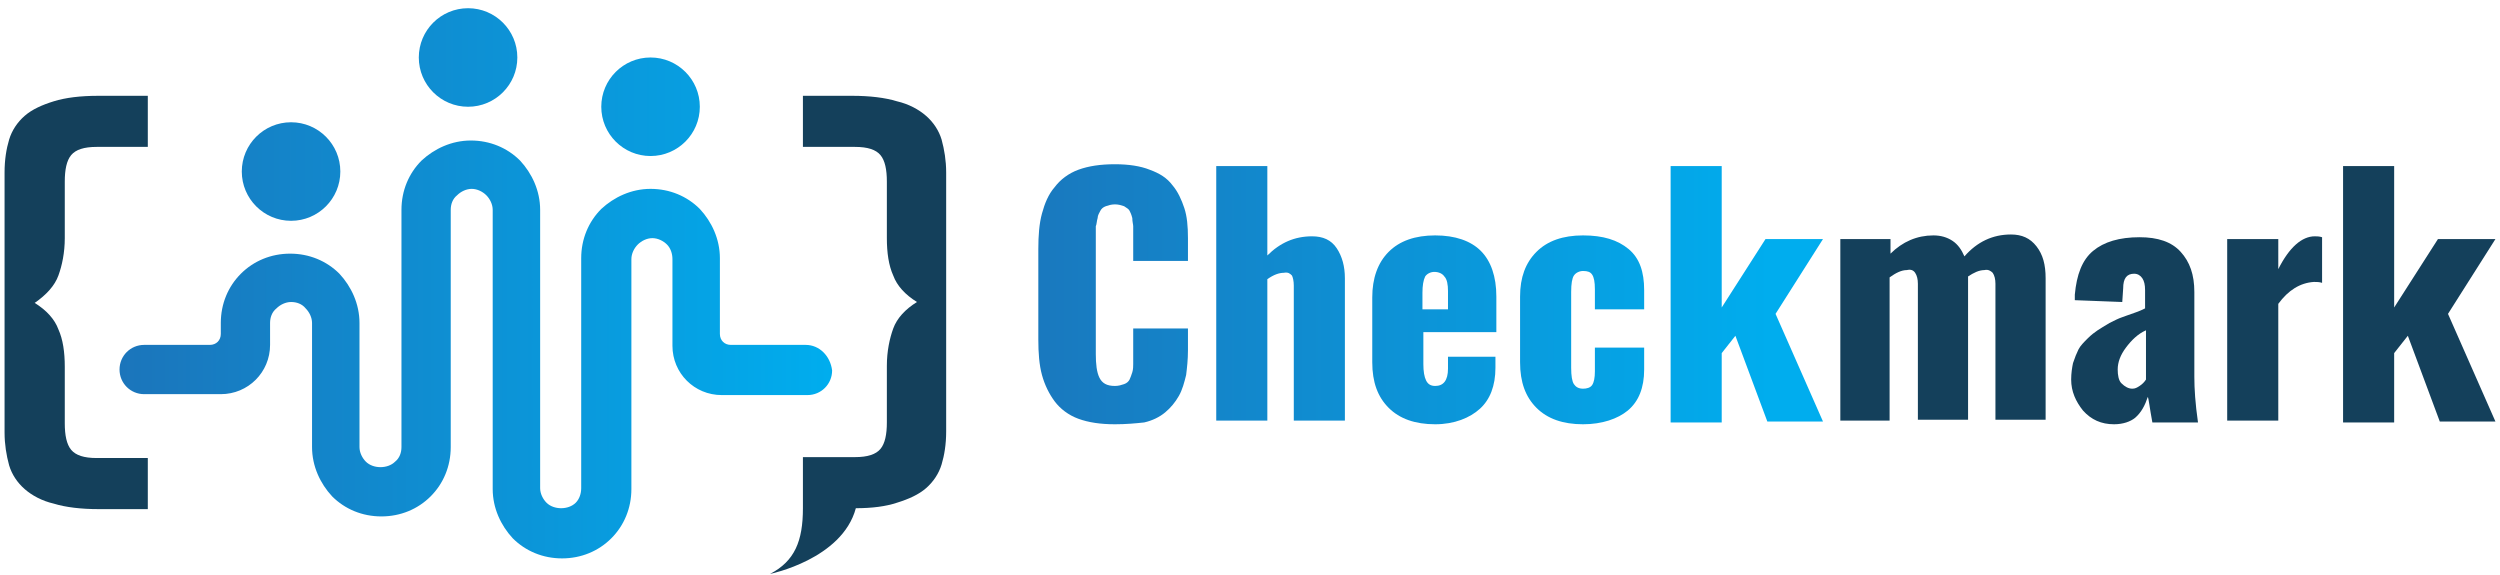
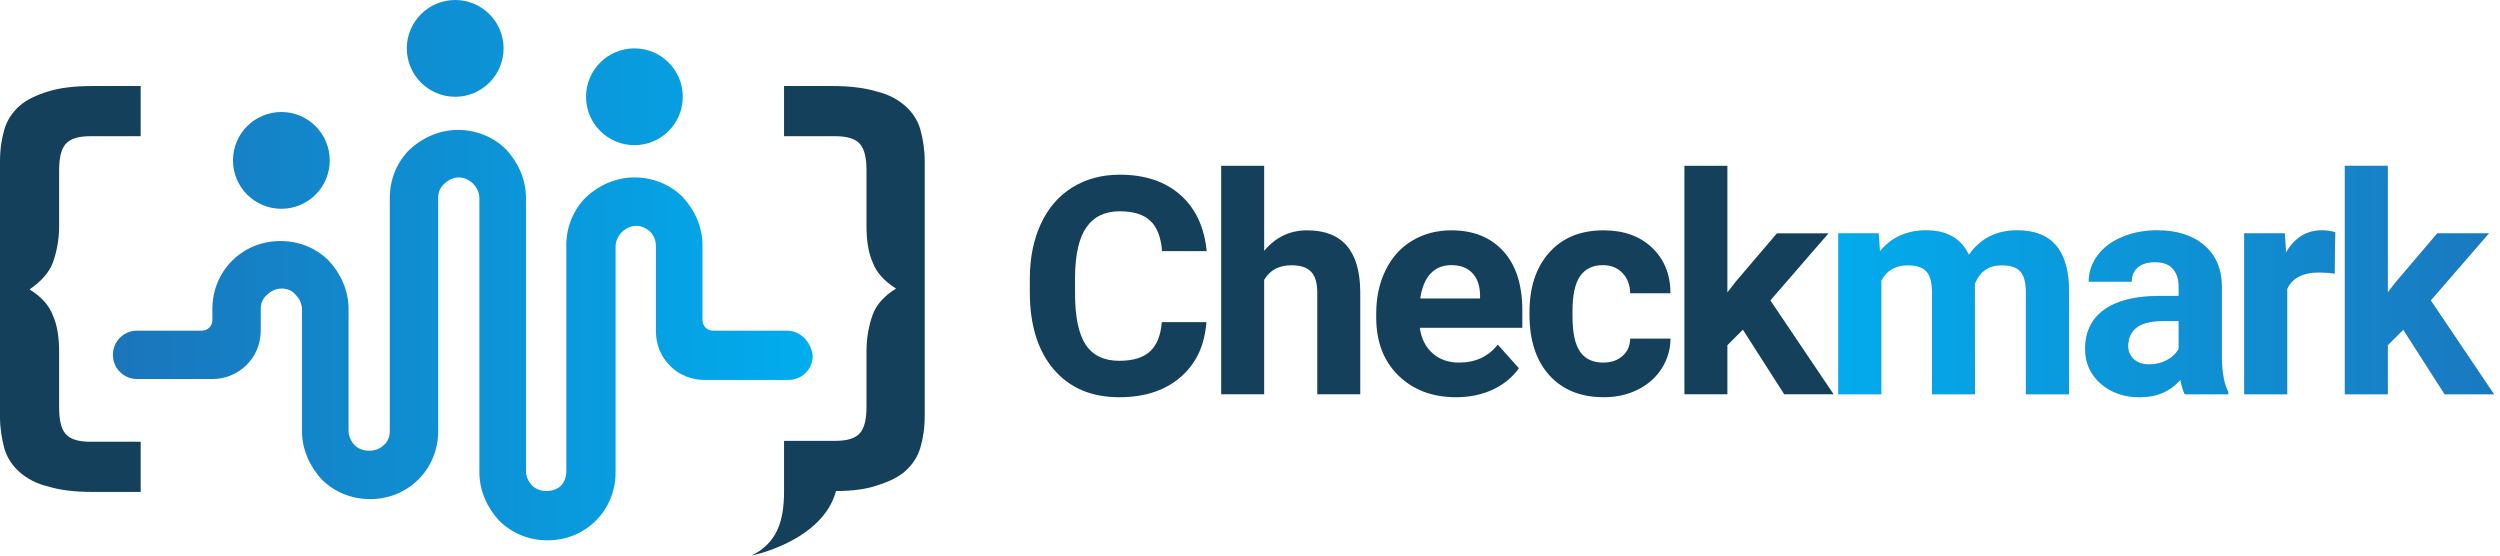
- <svg xmlns="http://www.w3.org/2000/svg" width="274" height="63" viewBox="0 0 274 63" fill="none">
-   <path d="M122.2 46.5C120.6 46.5 119.3 46.3 118.2 45.9C117.1 45.5 116.2 44.8 115.6 44C115 43.2 114.5 42.2 114.2 41.1C113.9 40 113.8 38.7 113.8 37.2V27.3C113.8 25.8 113.9 24.5 114.2 23.4C114.5 22.3 114.9 21.3 115.6 20.5C116.2 19.7 117.1 19 118.2 18.6C119.3 18.2 120.6 18 122.2 18C123.7 18 125 18.2 126 18.6C127.1 19 127.9 19.5 128.5 20.3C129.1 21 129.5 21.9 129.8 22.8C130.1 23.7 130.2 24.8 130.2 26.1V28.6H124.2V25.8C124.2 25.4 124.2 25 124.2 24.8C124.2 24.6 124.1 24.3 124.1 23.9C124 23.5 123.9 23.3 123.8 23.1C123.7 22.9 123.5 22.8 123.2 22.6C122.9 22.5 122.6 22.4 122.2 22.4C121.8 22.4 121.5 22.5 121.2 22.6C120.9 22.7 120.7 22.9 120.6 23.1C120.5 23.3 120.3 23.6 120.3 23.9C120.2 24.2 120.2 24.6 120.1 24.8C120.1 25.1 120.1 25.4 120.1 25.8V38.8C120.1 39.9 120.2 40.8 120.5 41.4C120.8 42 121.3 42.3 122.2 42.3C122.6 42.3 122.9 42.2 123.2 42.1C123.5 42 123.7 41.8 123.8 41.6C123.9 41.4 124 41.1 124.1 40.8C124.2 40.5 124.2 40.1 124.2 39.9C124.2 39.6 124.2 39.3 124.2 38.9V36H130.2V38.4C130.2 39.4 130.1 40.3 130 41.1C129.8 41.9 129.6 42.7 129.2 43.4C128.8 44.1 128.3 44.7 127.7 45.2C127.1 45.7 126.3 46.1 125.4 46.3C124.5 46.4 123.4 46.5 122.2 46.5Z" fill="url(#paint0_linear)" />
-   <path d="M133.3 46.1V18.2H138.9V28C140.3 26.6 141.9 25.9 143.8 25.9C145 25.9 145.9 26.3 146.5 27.2C147.1 28.1 147.4 29.2 147.4 30.5V46.1H141.8V31.3C141.8 30.8 141.7 30.4 141.6 30.2C141.4 30 141.2 29.8 140.7 29.9C140.2 29.9 139.6 30.1 138.9 30.6V46.1H133.3Z" fill="url(#paint1_linear)" />
-   <path d="M157.3 46.5C155.1 46.5 153.4 45.9 152.2 44.7C151 43.5 150.4 41.9 150.4 39.7V32.6C150.4 30.5 151 28.8 152.2 27.6C153.4 26.4 155.1 25.8 157.3 25.8C159.5 25.8 161.2 26.4 162.3 27.5C163.4 28.6 164 30.3 164 32.5V36.4H156V39.9C156 40.7 156.1 41.3 156.3 41.7C156.5 42.1 156.8 42.3 157.3 42.3C158.2 42.3 158.7 41.7 158.7 40.4V39.1H163.9V40.3C163.9 42.3 163.3 43.8 162.2 44.8C161.1 45.8 159.4 46.5 157.3 46.5ZM156 33.9H158.7V31.9C158.7 31.2 158.6 30.6 158.3 30.3C158.1 30 157.7 29.8 157.2 29.8C156.8 29.8 156.4 30 156.2 30.3C156 30.7 155.9 31.3 155.9 32.1V33.9H156Z" fill="url(#paint2_linear)" />
-   <path d="M173.5 46.5C171.3 46.5 169.6 45.9 168.4 44.7C167.2 43.5 166.6 41.9 166.6 39.7V32.5C166.6 30.4 167.2 28.8 168.4 27.6C169.6 26.4 171.3 25.8 173.5 25.8C175.7 25.8 177.3 26.3 178.5 27.3C179.7 28.3 180.2 29.8 180.2 31.8V33.9H174.8V31.7C174.8 30.9 174.7 30.4 174.5 30.1C174.3 29.8 174 29.7 173.5 29.7C173.1 29.7 172.7 29.9 172.5 30.2C172.3 30.5 172.2 31.1 172.2 32V40.3C172.2 41.2 172.3 41.8 172.5 42.1C172.7 42.4 173 42.6 173.5 42.6C173.9 42.6 174.3 42.5 174.5 42.2C174.7 41.9 174.8 41.4 174.8 40.7V38.1H180.2V40.5C180.2 42.5 179.6 44 178.4 45C177.3 45.9 175.6 46.5 173.5 46.5Z" fill="url(#paint3_linear)" />
-   <path d="M183.1 46.1V18.2H188.7V33.7L193.5 26.2H199.8L194.6 34.4L199.8 46.2H193.7L190.2 36.8L188.7 38.7V46.3H183.1V46.1Z" fill="url(#paint4_linear)" />
-   <path d="M201.7 46.1V26.2H207.2V27.8C208.5 26.5 210.1 25.8 211.9 25.8C212.7 25.8 213.4 26 214 26.4C214.6 26.8 215 27.4 215.3 28.1C216.7 26.5 218.4 25.7 220.4 25.7C221.6 25.7 222.5 26.1 223.2 27C223.9 27.9 224.2 29 224.2 30.5V46H218.7V31.1C218.7 30.6 218.6 30.2 218.4 29.9C218.2 29.7 217.9 29.5 217.5 29.6C216.9 29.6 216.3 29.9 215.7 30.3V30.5V46H210.2V31.1C210.2 30.6 210.1 30.2 209.9 29.9C209.7 29.6 209.4 29.5 209 29.6C208.4 29.6 207.8 29.9 207.1 30.4V46.1H201.7V46.1Z" fill="#14405B" />
-   <path d="M231.7 46.5C230.3 46.5 229.2 46 228.3 45C227.5 44 227 42.9 227 41.6C227 40.9 227.1 40.3 227.2 39.8C227.4 39.2 227.6 38.7 227.8 38.3C228 37.9 228.4 37.5 228.8 37.1C229.2 36.7 229.6 36.4 229.9 36.2C230.2 36 230.7 35.7 231.2 35.4C231.8 35.1 232.2 34.9 232.5 34.8C232.8 34.7 233.3 34.5 233.9 34.3C234.5 34.1 234.9 33.9 235.1 33.8V31.8C235.1 31.2 235 30.8 234.8 30.5C234.6 30.2 234.3 30 233.9 30C233.1 30 232.7 30.5 232.7 31.6L232.6 33.1L227.4 32.9C227.4 32.9 227.4 32.8 227.4 32.6C227.4 32.4 227.4 32.3 227.4 32.3C227.6 30.1 228.2 28.5 229.4 27.5C230.6 26.5 232.3 26 234.5 26C236.5 26 238 26.5 239 27.6C240 28.7 240.5 30.1 240.5 32V41.3C240.5 42.6 240.6 44.2 240.9 46.3H235.9C235.6 44.7 235.5 43.7 235.4 43.5C235.1 44.4 234.7 45.2 234 45.8C233.5 46.2 232.7 46.5 231.7 46.5ZM233.7 42.6C234 42.6 234.2 42.5 234.5 42.3C234.8 42.1 235 41.9 235.2 41.6V36.2C234.3 36.6 233.6 37.3 233 38.1C232.4 38.9 232.1 39.7 232.1 40.5C232.1 41.1 232.2 41.7 232.5 42C232.9 42.4 233.3 42.6 233.7 42.6Z" fill="#14405B" />
-   <path d="M244.1 46.1V26.2H249.7V29.5C250.9 27.1 252.3 25.9 253.7 25.9C253.9 25.9 254.2 25.9 254.5 26V31C254.2 30.9 253.9 30.9 253.6 30.9C252.1 31 250.8 31.8 249.7 33.3V46.1H244.1V46.1Z" fill="#14405B" />
-   <path d="M256.8 46.1V18.2H262.4V33.7L267.2 26.2H273.5L268.3 34.4L273.5 46.2H267.4L263.9 36.8L262.4 38.7V46.3H256.8V46.1Z" fill="#14405B" />
-   <path d="M88.3 37.8H80.1C79.4 37.8 78.9 37.3 78.9 36.6V34V28.3C78.9 26.2 78 24.3 76.7 22.9C75.3 21.5 73.4 20.7 71.3 20.7C69.2 20.7 67.3 21.6 65.9 22.9C64.5 24.3 63.7 26.2 63.7 28.3V35.7V53.4V53.5C63.7 54.1 63.5 54.7 63.1 55.1C62.7 55.5 62.1 55.7 61.5 55.7C60.9 55.7 60.3 55.5 59.9 55.1C59.5 54.7 59.2 54.1 59.2 53.5V51.7V24.7V23C59.2 20.9 58.3 19 57 17.6C55.6 16.2 53.7 15.4 51.6 15.4C49.5 15.4 47.6 16.3 46.2 17.6C44.8 19 44 20.9 44 23V28.5V36.7V49C44 49.6 43.8 50.2 43.3 50.6C42.9 51 42.3 51.2 41.7 51.2C41.1 51.2 40.5 51 40.1 50.6C39.7 50.2 39.4 49.6 39.4 49V46.1V35.4C39.4 33.3 38.5 31.4 37.2 30C35.8 28.6 33.9 27.8 31.8 27.8C29.7 27.8 27.8 28.6 26.4 30C25 31.4 24.2 33.3 24.2 35.4V36.6C24.2 37.3 23.7 37.8 23 37.8H15.8C14.3 37.8 13.1 39 13.1 40.5C13.1 42 14.3 43.2 15.8 43.2H24.2C27.2 43.2 29.6 40.8 29.6 37.8V35.4C29.6 34.8 29.8 34.2 30.3 33.8C30.7 33.4 31.3 33.1 31.9 33.1C32.5 33.1 33.1 33.3 33.5 33.8C33.9 34.2 34.2 34.8 34.2 35.4V46.1V49C34.2 51.1 35.1 53 36.4 54.4C37.8 55.8 39.7 56.6 41.8 56.6C43.9 56.6 45.8 55.8 47.2 54.4C48.6 53 49.4 51.1 49.4 49V36.7V28.5V23C49.4 22.4 49.6 21.8 50.1 21.4C50.5 21 51.1 20.7 51.7 20.7C52.3 20.7 52.9 21 53.3 21.4C53.7 21.8 54 22.4 54 23V24.8V51.8V53.6C54 55.7 54.9 57.6 56.2 59C57.6 60.4 59.5 61.2 61.6 61.2C63.7 61.2 65.6 60.4 67 59C68.4 57.6 69.2 55.7 69.2 53.6V53.5V35.8V28.4C69.2 27.8 69.5 27.2 69.9 26.8C70.3 26.4 70.9 26.1 71.5 26.1C72.1 26.1 72.7 26.4 73.1 26.8C73.5 27.2 73.7 27.8 73.7 28.4V36.8V37.9C73.7 40.9 76.1 43.3 79.1 43.3H88.5C90 43.3 91.2 42.1 91.2 40.6C91 39 89.8 37.8 88.3 37.8Z" fill="url(#paint5_linear)" />
-   <path d="M71.3 17.1C74.282 17.1 76.7 14.682 76.7 11.7C76.7 8.718 74.282 6.3 71.3 6.3C68.318 6.3 65.9 8.718 65.9 11.7C65.9 14.682 68.318 17.1 71.3 17.1Z" fill="url(#paint6_linear)" />
-   <path d="M51.3 11.7C54.282 11.7 56.7 9.282 56.7 6.3C56.7 3.318 54.282 0.9 51.3 0.9C48.318 0.9 45.9 3.318 45.9 6.3C45.9 9.282 48.318 11.7 51.3 11.7Z" fill="url(#paint7_linear)" />
-   <path d="M31.9 24.2C34.882 24.2 37.3 21.782 37.3 18.8C37.3 15.818 34.882 13.4 31.9 13.4C28.918 13.4 26.5 15.818 26.5 18.8C26.5 21.782 28.918 24.2 31.9 24.2Z" fill="url(#paint8_linear)" />
-   <path d="M6.4 30.2C6.8 29.1 7.1 27.7 7.1 26.1V19.9C7.1 18.6 7.3 17.6 7.8 17C8.3 16.4 9.2 16.1 10.6 16.1H16.2V10.5H10.8C8.8 10.5 7.2 10.7 5.9 11.1C4.6 11.5 3.5 12 2.7 12.7C1.9 13.4 1.3 14.3 1 15.3C0.7 16.3 0.5 17.5 0.5 18.9V47.4C0.5 48.7 0.7 49.9 1 51C1.3 52 1.9 52.9 2.7 53.6C3.5 54.3 4.6 54.9 5.9 55.2C7.2 55.6 8.9 55.8 10.8 55.8H16.2V50.2H10.6C9.2 50.2 8.3 49.9 7.8 49.3C7.3 48.7 7.1 47.7 7.1 46.4V40.2C7.1 38.6 6.9 37.2 6.4 36.1C6 35 5.1 34 3.8 33.2C5.1 32.3 6 31.3 6.4 30.2Z" fill="#14405B" />
-   <path d="M103.7 18.9C103.7 17.6 103.5 16.4 103.2 15.3C102.9 14.3 102.3 13.4 101.5 12.7C100.7 12 99.6 11.4 98.3 11.1C97 10.7 95.3 10.5 93.4 10.5H92.5H88V16.1H92.5H93.7C95.1 16.1 96 16.4 96.5 17C97 17.6 97.2 18.6 97.2 19.9V26.1C97.2 27.7 97.4 29.1 97.9 30.2C98.3 31.3 99.2 32.3 100.5 33.1C99.2 33.9 98.3 34.9 97.9 36C97.5 37.1 97.2 38.5 97.2 40.1V46.3C97.2 47.6 97 48.6 96.5 49.2C96 49.8 95.1 50.1 93.7 50.1H88V55.7C88 59.3 87.1 61.5 84.4 62.9C84.4 62.9 92.3 61.3 93.8 55.7C95.6 55.7 97.1 55.5 98.3 55.1C99.6 54.7 100.7 54.2 101.5 53.5C102.3 52.8 102.9 51.9 103.2 50.9C103.5 49.9 103.7 48.7 103.7 47.3V18.9Z" fill="#14405B" />
+ <svg xmlns="http://www.w3.org/2000/svg" width="279" height="62" viewBox="0 0 279 62" fill="none">
+   <path d="M87.8 36.9H79.6C78.9 36.9 78.4 36.4 78.4 35.7V33.1V27.4C78.4 25.3 77.5 23.4 76.2 22C74.8 20.6 72.9 19.8 70.8 19.8C68.7 19.8 66.8 20.7 65.4 22C64 23.4 63.2 25.3 63.2 27.4V34.8V52.5V52.6C63.2 53.2 63 53.8 62.6 54.2C62.2 54.6 61.6 54.8 61 54.8C60.4 54.8 59.8 54.6 59.4 54.2C59 53.8 58.7 53.2 58.7 52.6V50.8V23.8V22.1C58.7 20 57.8 18.1 56.5 16.7C55.1 15.3 53.2 14.5 51.1 14.5C49 14.5 47.1 15.4 45.7 16.7C44.3 18.1 43.5 20 43.5 22.1V27.6V35.8V48.1C43.5 48.7 43.3 49.3 42.8 49.7C42.4 50.1 41.8 50.3 41.2 50.3C40.6 50.3 40 50.1 39.6 49.7C39.2 49.3 38.9 48.7 38.9 48.1V45.2V34.5C38.9 32.4 38 30.5 36.7 29.1C35.3 27.7 33.4 26.9 31.3 26.9C29.2 26.9 27.3 27.7 25.9 29.1C24.5 30.5 23.7 32.4 23.7 34.5V35.7C23.7 36.4 23.2 36.9 22.5 36.9H15.3C13.8 36.9 12.6 38.1 12.6 39.6C12.6 41.1 13.8 42.3 15.3 42.3H23.7C26.7 42.3 29.1 39.9 29.1 36.9V34.5C29.1 33.9 29.3 33.3 29.8 32.9C30.2 32.5 30.8 32.2 31.4 32.2C32 32.2 32.6 32.4 33 32.9C33.4 33.3 33.7 33.9 33.7 34.5V45.2V48.1C33.7 50.2 34.6 52.1 35.9 53.5C37.3 54.9 39.2 55.7 41.3 55.7C43.4 55.7 45.3 54.9 46.7 53.5C48.1 52.1 48.9 50.2 48.9 48.1V35.8V27.6V22.1C48.9 21.5 49.1 20.9 49.6 20.5C50 20.1 50.6 19.8 51.2 19.8C51.8 19.8 52.4 20.1 52.8 20.5C53.2 20.9 53.5 21.5 53.5 22.1V23.9V50.9V52.7C53.5 54.8 54.4 56.7 55.7 58.1C57.1 59.5 59 60.3 61.1 60.3C63.2 60.3 65.1 59.5 66.5 58.1C67.9 56.7 68.7 54.8 68.7 52.7V52.6V34.9V27.5C68.7 26.9 69 26.3 69.4 25.9C69.8 25.5 70.4 25.2 71 25.2C71.6 25.2 72.2 25.5 72.6 25.9C73 26.3 73.2 26.9 73.2 27.5V35.9V37C73.2 40 75.6 42.4 78.6 42.4H88C89.5 42.4 90.7 41.2 90.7 39.7C90.5 38.1 89.3 36.9 87.8 36.9Z" fill="url(#paint0_linear)" />
+   <path d="M70.8 16.2C73.782 16.2 76.2 13.782 76.2 10.8C76.2 7.818 73.782 5.4 70.8 5.4C67.818 5.4 65.4 7.818 65.4 10.8C65.4 13.782 67.818 16.2 70.8 16.2Z" fill="url(#paint1_linear)" />
+   <path d="M50.8 10.8C53.782 10.8 56.2 8.382 56.2 5.4C56.2 2.418 53.782 0 50.8 0C47.818 0 45.4 2.418 45.4 5.4C45.4 8.382 47.818 10.8 50.8 10.8Z" fill="url(#paint2_linear)" />
+   <path d="M31.4 23.3C34.382 23.3 36.8 20.882 36.8 17.9C36.8 14.918 34.382 12.5 31.4 12.5C28.418 12.5 26 14.918 26 17.9C26 20.882 28.418 23.3 31.4 23.3Z" fill="url(#paint3_linear)" />
+   <path d="M5.9 29.3C6.3 28.2 6.6 26.8 6.6 25.2V19C6.6 17.7 6.8 16.7 7.3 16.1C7.8 15.5 8.7 15.2 10.1 15.2H15.7V9.6H10.3C8.3 9.6 6.7 9.8 5.4 10.2C4.1 10.6 3 11.1 2.2 11.8C1.4 12.5 0.8 13.4 0.5 14.4C0.2 15.4 0 16.6 0 18V46.5C0 47.8 0.2 49 0.5 50.1C0.8 51.1 1.4 52 2.2 52.7C3 53.4 4.1 54 5.4 54.3C6.7 54.7 8.4 54.9 10.3 54.9H15.7V49.3H10.1C8.7 49.3 7.8 49 7.3 48.4C6.8 47.8 6.6 46.8 6.6 45.5V39.3C6.6 37.7 6.4 36.3 5.9 35.2C5.5 34.1 4.6 33.1 3.3 32.3C4.6 31.4 5.5 30.4 5.9 29.3Z" fill="#14405B" />
+   <path d="M103.2 18C103.2 16.7 103 15.5 102.7 14.4C102.4 13.4 101.8 12.5 101 11.8C100.2 11.1 99.1 10.5 97.8 10.2C96.5 9.8 94.8 9.6 92.9 9.6H92H87.5V15.2H92H93.2C94.6 15.2 95.5 15.5 96 16.1C96.5 16.7 96.7 17.7 96.7 19V25.2C96.7 26.8 96.9 28.2 97.4 29.3C97.8 30.4 98.7 31.4 100 32.2C98.7 33 97.8 34 97.4 35.1C97 36.2 96.7 37.6 96.7 39.2V45.4C96.7 46.7 96.5 47.7 96 48.3C95.5 48.9 94.6 49.2 93.2 49.2H87.5V54.8C87.5 58.4 86.6 60.6 83.9 62C83.9 62 91.8 60.4 93.3 54.8C95.1 54.8 96.6 54.6 97.8 54.2C99.1 53.8 100.2 53.3 101 52.6C101.8 51.9 102.4 51 102.7 50C103 49 103.2 47.8 103.2 46.4V18Z" fill="#14405B" />
+   <path d="M134.634 35.948C134.446 38.549 133.483 40.597 131.745 42.091C130.019 43.585 127.739 44.332 124.905 44.332C121.806 44.332 119.366 43.292 117.584 41.211C115.813 39.119 114.928 36.253 114.928 32.611V31.134C114.928 28.81 115.337 26.762 116.156 24.991C116.975 23.22 118.143 21.865 119.659 20.924C121.187 19.972 122.957 19.496 124.972 19.496C127.761 19.496 130.007 20.243 131.712 21.737C133.416 23.231 134.401 25.329 134.667 28.029H129.687C129.565 26.469 129.128 25.34 128.375 24.643C127.633 23.934 126.499 23.58 124.972 23.58C123.312 23.58 122.066 24.178 121.236 25.373C120.417 26.557 119.997 28.4 119.975 30.901V32.727C119.975 35.34 120.368 37.249 121.153 38.455C121.95 39.661 123.201 40.265 124.905 40.265C126.444 40.265 127.589 39.916 128.342 39.219C129.105 38.51 129.543 37.42 129.653 35.948H134.634ZM141.081 27.996C142.353 26.469 143.953 25.705 145.878 25.705C149.774 25.705 151.75 27.968 151.805 32.495V44H147.007V32.628C147.007 31.599 146.786 30.84 146.343 30.354C145.9 29.855 145.164 29.606 144.135 29.606C142.73 29.606 141.711 30.149 141.081 31.233V44H136.283V18.5H141.081V27.996ZM162.502 44.332C159.868 44.332 157.721 43.524 156.06 41.908C154.411 40.292 153.587 38.14 153.587 35.45V34.985C153.587 33.181 153.935 31.571 154.633 30.154C155.33 28.727 156.315 27.631 157.588 26.867C158.872 26.092 160.333 25.705 161.971 25.705C164.428 25.705 166.359 26.48 167.765 28.029C169.181 29.579 169.89 31.776 169.89 34.62V36.579H158.451C158.606 37.752 159.071 38.693 159.846 39.401C160.631 40.11 161.622 40.464 162.817 40.464C164.666 40.464 166.11 39.794 167.15 38.455L169.508 41.095C168.788 42.113 167.814 42.91 166.586 43.485C165.357 44.05 163.996 44.332 162.502 44.332ZM161.954 29.59C161.002 29.59 160.227 29.911 159.63 30.553C159.043 31.195 158.667 32.113 158.501 33.309H165.175V32.927C165.153 31.864 164.865 31.045 164.311 30.47C163.758 29.883 162.972 29.59 161.954 29.59ZM178.909 40.464C179.795 40.464 180.514 40.22 181.068 39.733C181.621 39.246 181.909 38.599 181.931 37.791H186.43C186.419 39.008 186.087 40.126 185.434 41.145C184.781 42.152 183.884 42.938 182.744 43.502C181.616 44.055 180.365 44.332 178.993 44.332C176.425 44.332 174.399 43.519 172.916 41.892C171.433 40.254 170.692 37.996 170.692 35.118V34.803C170.692 32.036 171.428 29.828 172.9 28.179C174.372 26.53 176.392 25.705 178.959 25.705C181.206 25.705 183.005 26.347 184.355 27.631C185.716 28.904 186.408 30.602 186.43 32.727H181.931C181.909 31.798 181.621 31.045 181.068 30.47C180.514 29.883 179.784 29.59 178.876 29.59C177.758 29.59 176.912 29.999 176.336 30.818C175.772 31.626 175.49 32.943 175.49 34.77V35.268C175.49 37.116 175.772 38.444 176.336 39.252C176.901 40.06 177.758 40.464 178.909 40.464ZM194.504 36.795L192.777 38.522V44H187.979V18.5H192.777V32.628L193.707 31.433L198.305 26.037H204.066L197.575 33.524L204.631 44H199.119L194.504 36.795Z" fill="#14405B" />
+   <path d="M209.652 26.037L209.801 28.046C211.074 26.485 212.795 25.705 214.965 25.705C217.278 25.705 218.866 26.618 219.729 28.444C220.991 26.618 222.789 25.705 225.125 25.705C227.073 25.705 228.522 26.275 229.474 27.415C230.426 28.544 230.902 30.248 230.902 32.528V44H226.088V32.545C226.088 31.527 225.888 30.785 225.49 30.32C225.091 29.844 224.389 29.606 223.382 29.606C221.943 29.606 220.947 30.293 220.393 31.665L220.41 44H215.612V32.562C215.612 31.521 215.407 30.769 214.998 30.304C214.588 29.839 213.891 29.606 212.906 29.606C211.545 29.606 210.56 30.171 209.951 31.3V44H205.153V26.037H209.652ZM243.823 44C243.602 43.568 243.442 43.032 243.342 42.39C242.18 43.685 240.669 44.332 238.81 44.332C237.05 44.332 235.589 43.823 234.427 42.805C233.276 41.786 232.7 40.503 232.7 38.953C232.7 37.05 233.403 35.589 234.809 34.57C236.225 33.552 238.267 33.037 240.935 33.026H243.143V31.997C243.143 31.167 242.927 30.503 242.495 30.005C242.075 29.507 241.405 29.258 240.486 29.258C239.679 29.258 239.042 29.451 238.577 29.839C238.123 30.226 237.897 30.758 237.897 31.433H233.099C233.099 30.392 233.42 29.429 234.062 28.544C234.704 27.659 235.611 26.967 236.784 26.469C237.957 25.96 239.275 25.705 240.735 25.705C242.949 25.705 244.703 26.264 245.998 27.382C247.304 28.489 247.957 30.049 247.957 32.063V39.85C247.968 41.554 248.206 42.843 248.671 43.718V44H243.823ZM239.856 40.663C240.564 40.663 241.217 40.508 241.815 40.198C242.412 39.877 242.855 39.451 243.143 38.92V35.832H241.35C238.948 35.832 237.67 36.662 237.515 38.322L237.498 38.605C237.498 39.202 237.708 39.695 238.129 40.082C238.55 40.469 239.125 40.663 239.856 40.663ZM260.546 30.536C259.893 30.448 259.318 30.403 258.82 30.403C257.005 30.403 255.815 31.018 255.251 32.246V44H250.453V26.037H254.985L255.118 28.179C256.081 26.53 257.414 25.705 259.119 25.705C259.65 25.705 260.148 25.777 260.613 25.921L260.546 30.536ZM268.205 36.795L266.479 38.522V44H261.681V18.5H266.479V32.628L267.408 31.433L272.007 26.037H277.768L271.276 33.524L278.332 44H272.82L268.205 36.795Z" fill="#C4C4C4" />
+   <path d="M209.652 26.037L209.801 28.046C211.074 26.485 212.795 25.705 214.965 25.705C217.278 25.705 218.866 26.618 219.729 28.444C220.991 26.618 222.789 25.705 225.125 25.705C227.073 25.705 228.522 26.275 229.474 27.415C230.426 28.544 230.902 30.248 230.902 32.528V44H226.088V32.545C226.088 31.527 225.888 30.785 225.49 30.32C225.091 29.844 224.389 29.606 223.382 29.606C221.943 29.606 220.947 30.293 220.393 31.665L220.41 44H215.612V32.562C215.612 31.521 215.407 30.769 214.998 30.304C214.588 29.839 213.891 29.606 212.906 29.606C211.545 29.606 210.56 30.171 209.951 31.3V44H205.153V26.037H209.652ZM243.823 44C243.602 43.568 243.442 43.032 243.342 42.39C242.18 43.685 240.669 44.332 238.81 44.332C237.05 44.332 235.589 43.823 234.427 42.805C233.276 41.786 232.7 40.503 232.7 38.953C232.7 37.05 233.403 35.589 234.809 34.57C236.225 33.552 238.267 33.037 240.935 33.026H243.143V31.997C243.143 31.167 242.927 30.503 242.495 30.005C242.075 29.507 241.405 29.258 240.486 29.258C239.679 29.258 239.042 29.451 238.577 29.839C238.123 30.226 237.897 30.758 237.897 31.433H233.099C233.099 30.392 233.42 29.429 234.062 28.544C234.704 27.659 235.611 26.967 236.784 26.469C237.957 25.96 239.275 25.705 240.735 25.705C242.949 25.705 244.703 26.264 245.998 27.382C247.304 28.489 247.957 30.049 247.957 32.063V39.85C247.968 41.554 248.206 42.843 248.671 43.718V44H243.823ZM239.856 40.663C240.564 40.663 241.217 40.508 241.815 40.198C242.412 39.877 242.855 39.451 243.143 38.92V35.832H241.35C238.948 35.832 237.67 36.662 237.515 38.322L237.498 38.605C237.498 39.202 237.708 39.695 238.129 40.082C238.55 40.469 239.125 40.663 239.856 40.663ZM260.546 30.536C259.893 30.448 259.318 30.403 258.82 30.403C257.005 30.403 255.815 31.018 255.251 32.246V44H250.453V26.037H254.985L255.118 28.179C256.081 26.53 257.414 25.705 259.119 25.705C259.65 25.705 260.148 25.777 260.613 25.921L260.546 30.536ZM268.205 36.795L266.479 38.522V44H261.681V18.5H266.479V32.628L267.408 31.433L272.007 26.037H277.768L271.276 33.524L278.332 44H272.82L268.205 36.795Z" fill="url(#paint4_linear)" />
  <defs>
-     <linearGradient id="paint0_linear" x1="108.196" y1="32.173" x2="194.077" y2="32.173" gradientUnits="userSpaceOnUse">
+     <linearGradient id="paint0_linear" x1="12.709" y1="37.357" x2="90.509" y2="37.357" gradientUnits="userSpaceOnUse">
      <stop stop-color="#1B75BB" />
      <stop offset="1" stop-color="#00ADEE" />
    </linearGradient>
-     <linearGradient id="paint1_linear" x1="108.196" y1="32.172" x2="194.077" y2="32.172" gradientUnits="userSpaceOnUse">
+     <linearGradient id="paint1_linear" x1="4.692" y1="10.784" x2="100.657" y2="10.784" gradientUnits="userSpaceOnUse">
      <stop stop-color="#1B75BB" />
      <stop offset="1" stop-color="#00ADEE" />
    </linearGradient>
-     <linearGradient id="paint2_linear" x1="108.196" y1="36.166" x2="194.077" y2="36.166" gradientUnits="userSpaceOnUse">
+     <linearGradient id="paint2_linear" x1="4.692" y1="5.431" x2="100.657" y2="5.431" gradientUnits="userSpaceOnUse">
      <stop stop-color="#1B75BB" />
      <stop offset="1" stop-color="#00ADEE" />
    </linearGradient>
-     <linearGradient id="paint3_linear" x1="108.196" y1="36.166" x2="194.077" y2="36.166" gradientUnits="userSpaceOnUse">
+     <linearGradient id="paint3_linear" x1="4.692" y1="17.853" x2="100.657" y2="17.853" gradientUnits="userSpaceOnUse">
      <stop stop-color="#1B75BB" />
      <stop offset="1" stop-color="#00ADEE" />
    </linearGradient>
-     <linearGradient id="paint4_linear" x1="108.196" y1="32.164" x2="194.077" y2="32.164" gradientUnits="userSpaceOnUse">
-       <stop stop-color="#1B75BB" />
-       <stop offset="1" stop-color="#00ADEE" />
-     </linearGradient>
-     <linearGradient id="paint5_linear" x1="13.209" y1="38.257" x2="91.009" y2="38.257" gradientUnits="userSpaceOnUse">
-       <stop stop-color="#1B75BB" />
-       <stop offset="1" stop-color="#00ADEE" />
-     </linearGradient>
-     <linearGradient id="paint6_linear" x1="5.192" y1="11.684" x2="101.157" y2="11.684" gradientUnits="userSpaceOnUse">
-       <stop stop-color="#1B75BB" />
-       <stop offset="1" stop-color="#00ADEE" />
-     </linearGradient>
-     <linearGradient id="paint7_linear" x1="5.192" y1="6.331" x2="101.157" y2="6.331" gradientUnits="userSpaceOnUse">
-       <stop stop-color="#1B75BB" />
-       <stop offset="1" stop-color="#00ADEE" />
-     </linearGradient>
-     <linearGradient id="paint8_linear" x1="5.192" y1="18.753" x2="101.157" y2="18.753" gradientUnits="userSpaceOnUse">
-       <stop stop-color="#1B75BB" />
-       <stop offset="1" stop-color="#00ADEE" />
+     <linearGradient id="paint4_linear" x1="278" y1="52" x2="203" y2="52" gradientUnits="userSpaceOnUse">
+       <stop stop-color="#1A79BF" />
+       <stop offset="1" stop-color="#01ADEE" />
    </linearGradient>
  </defs>
</svg>
